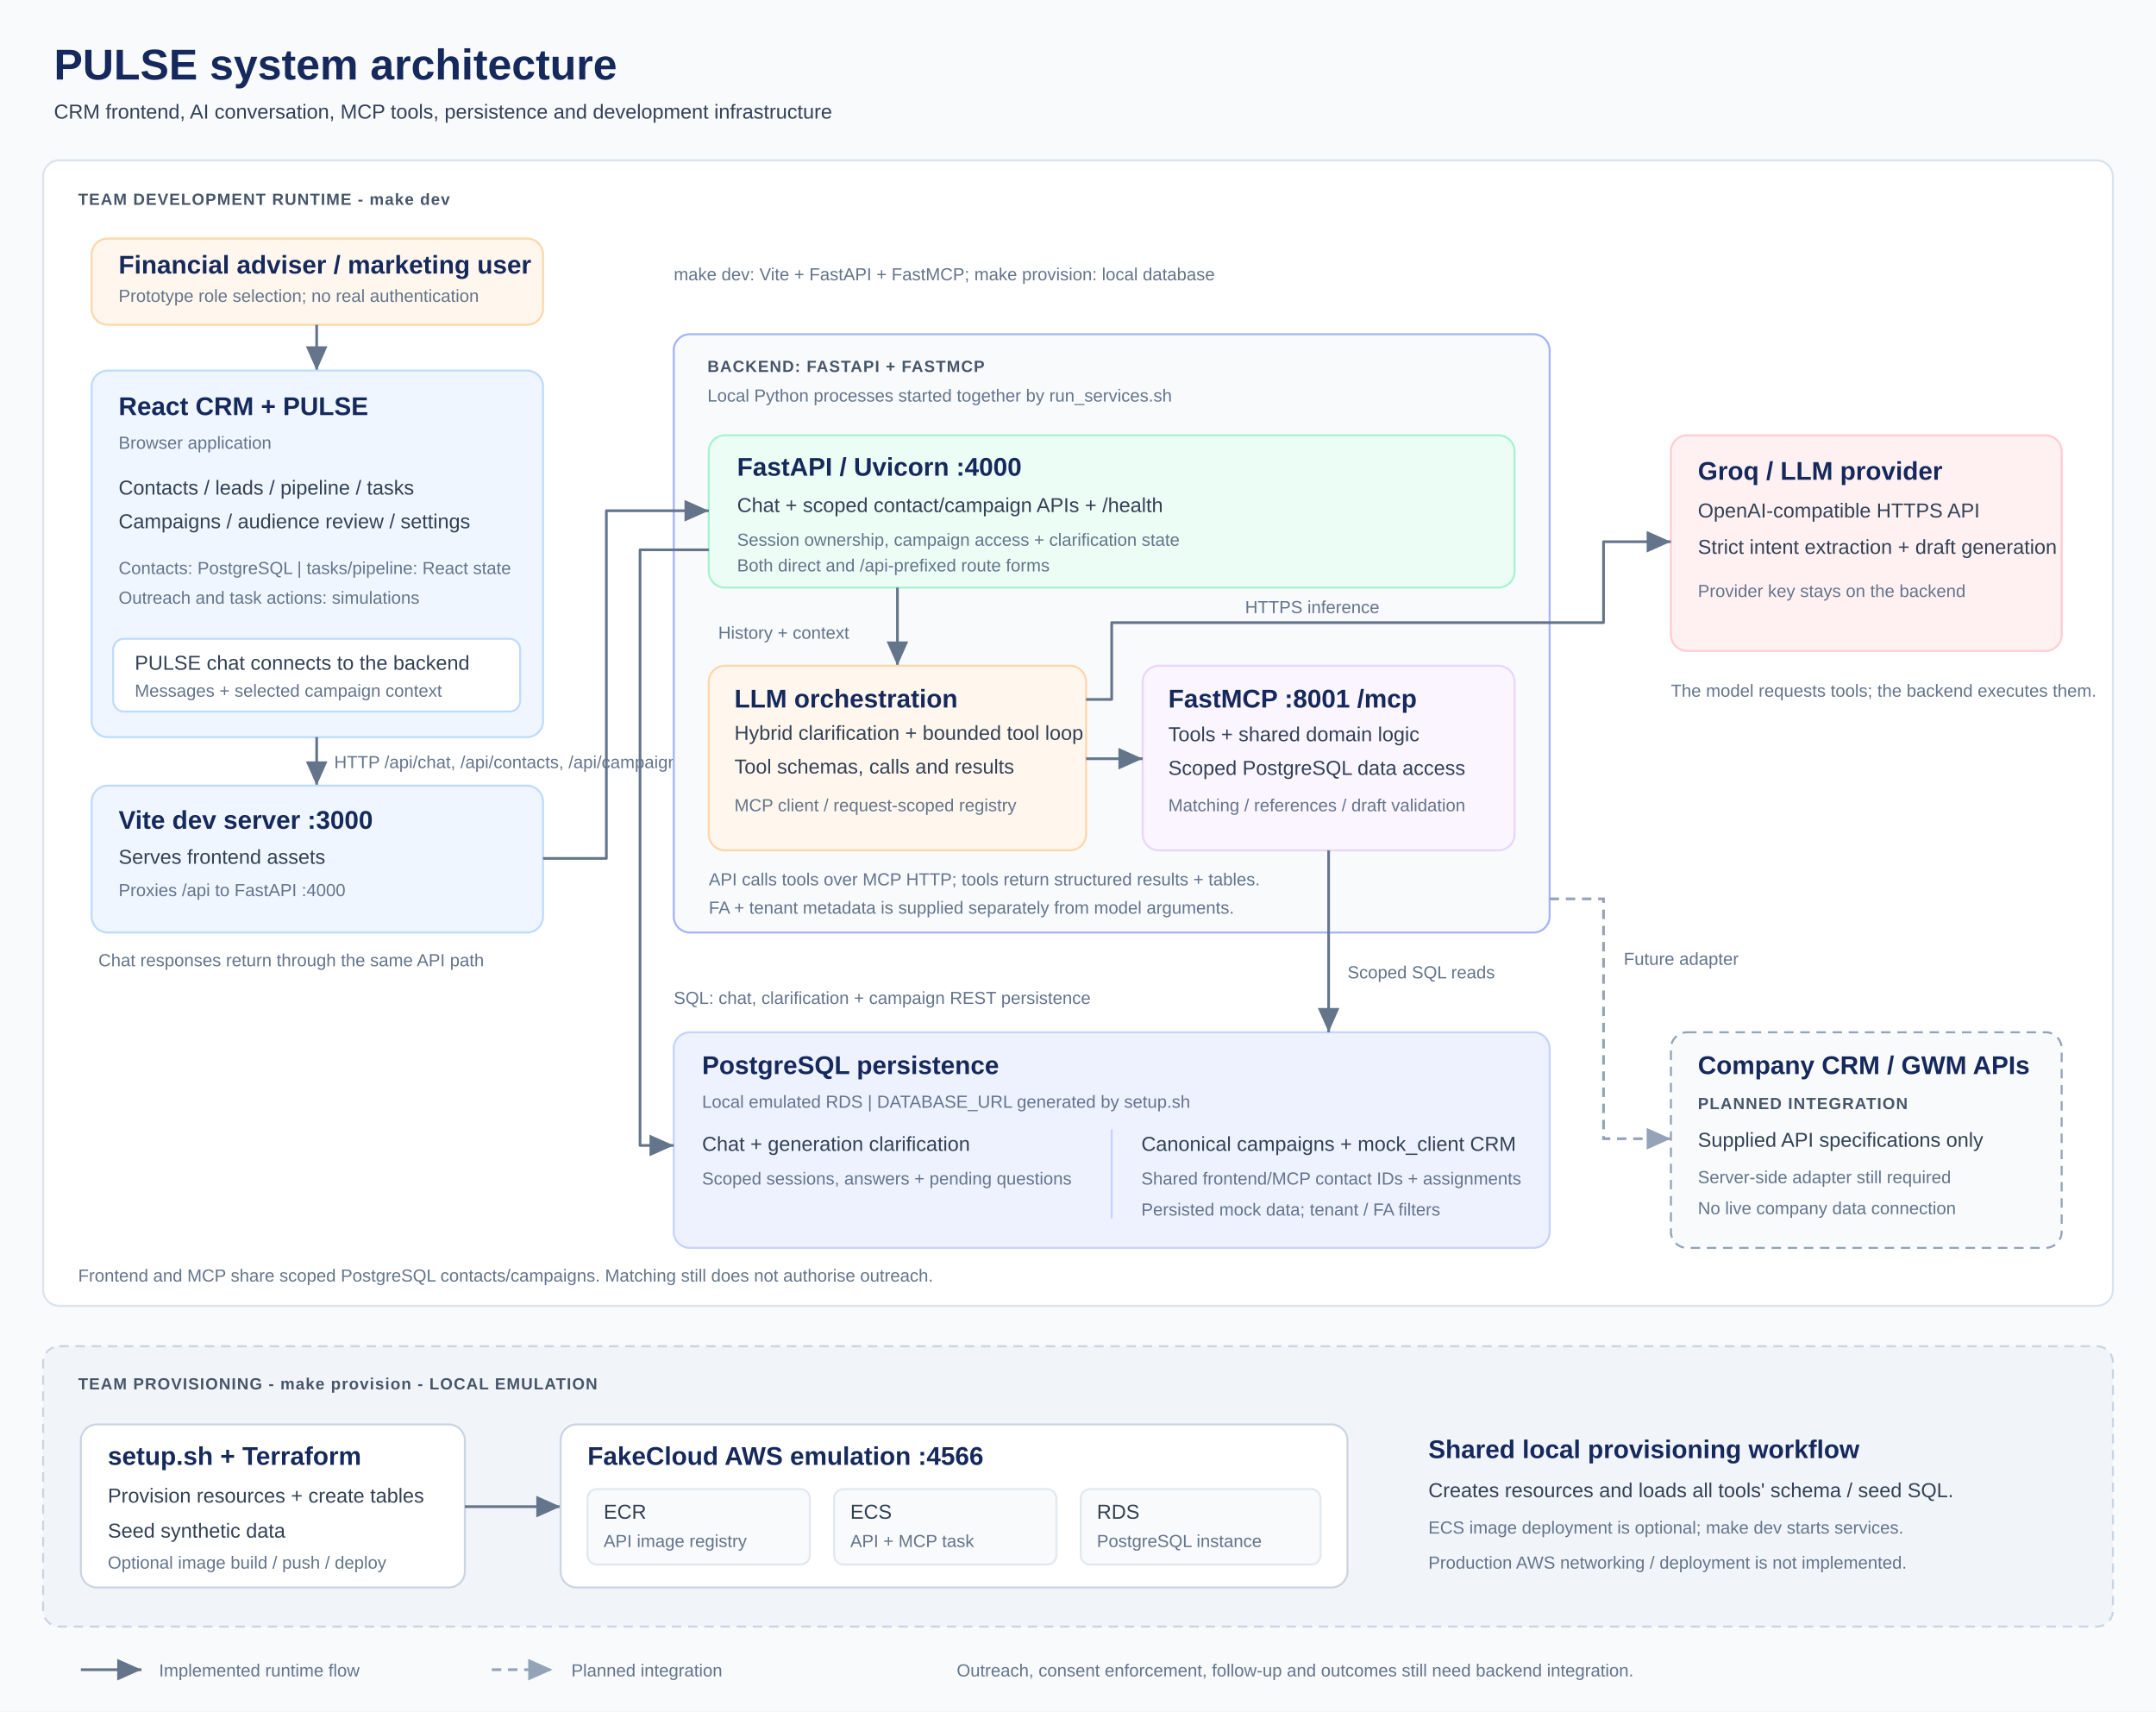
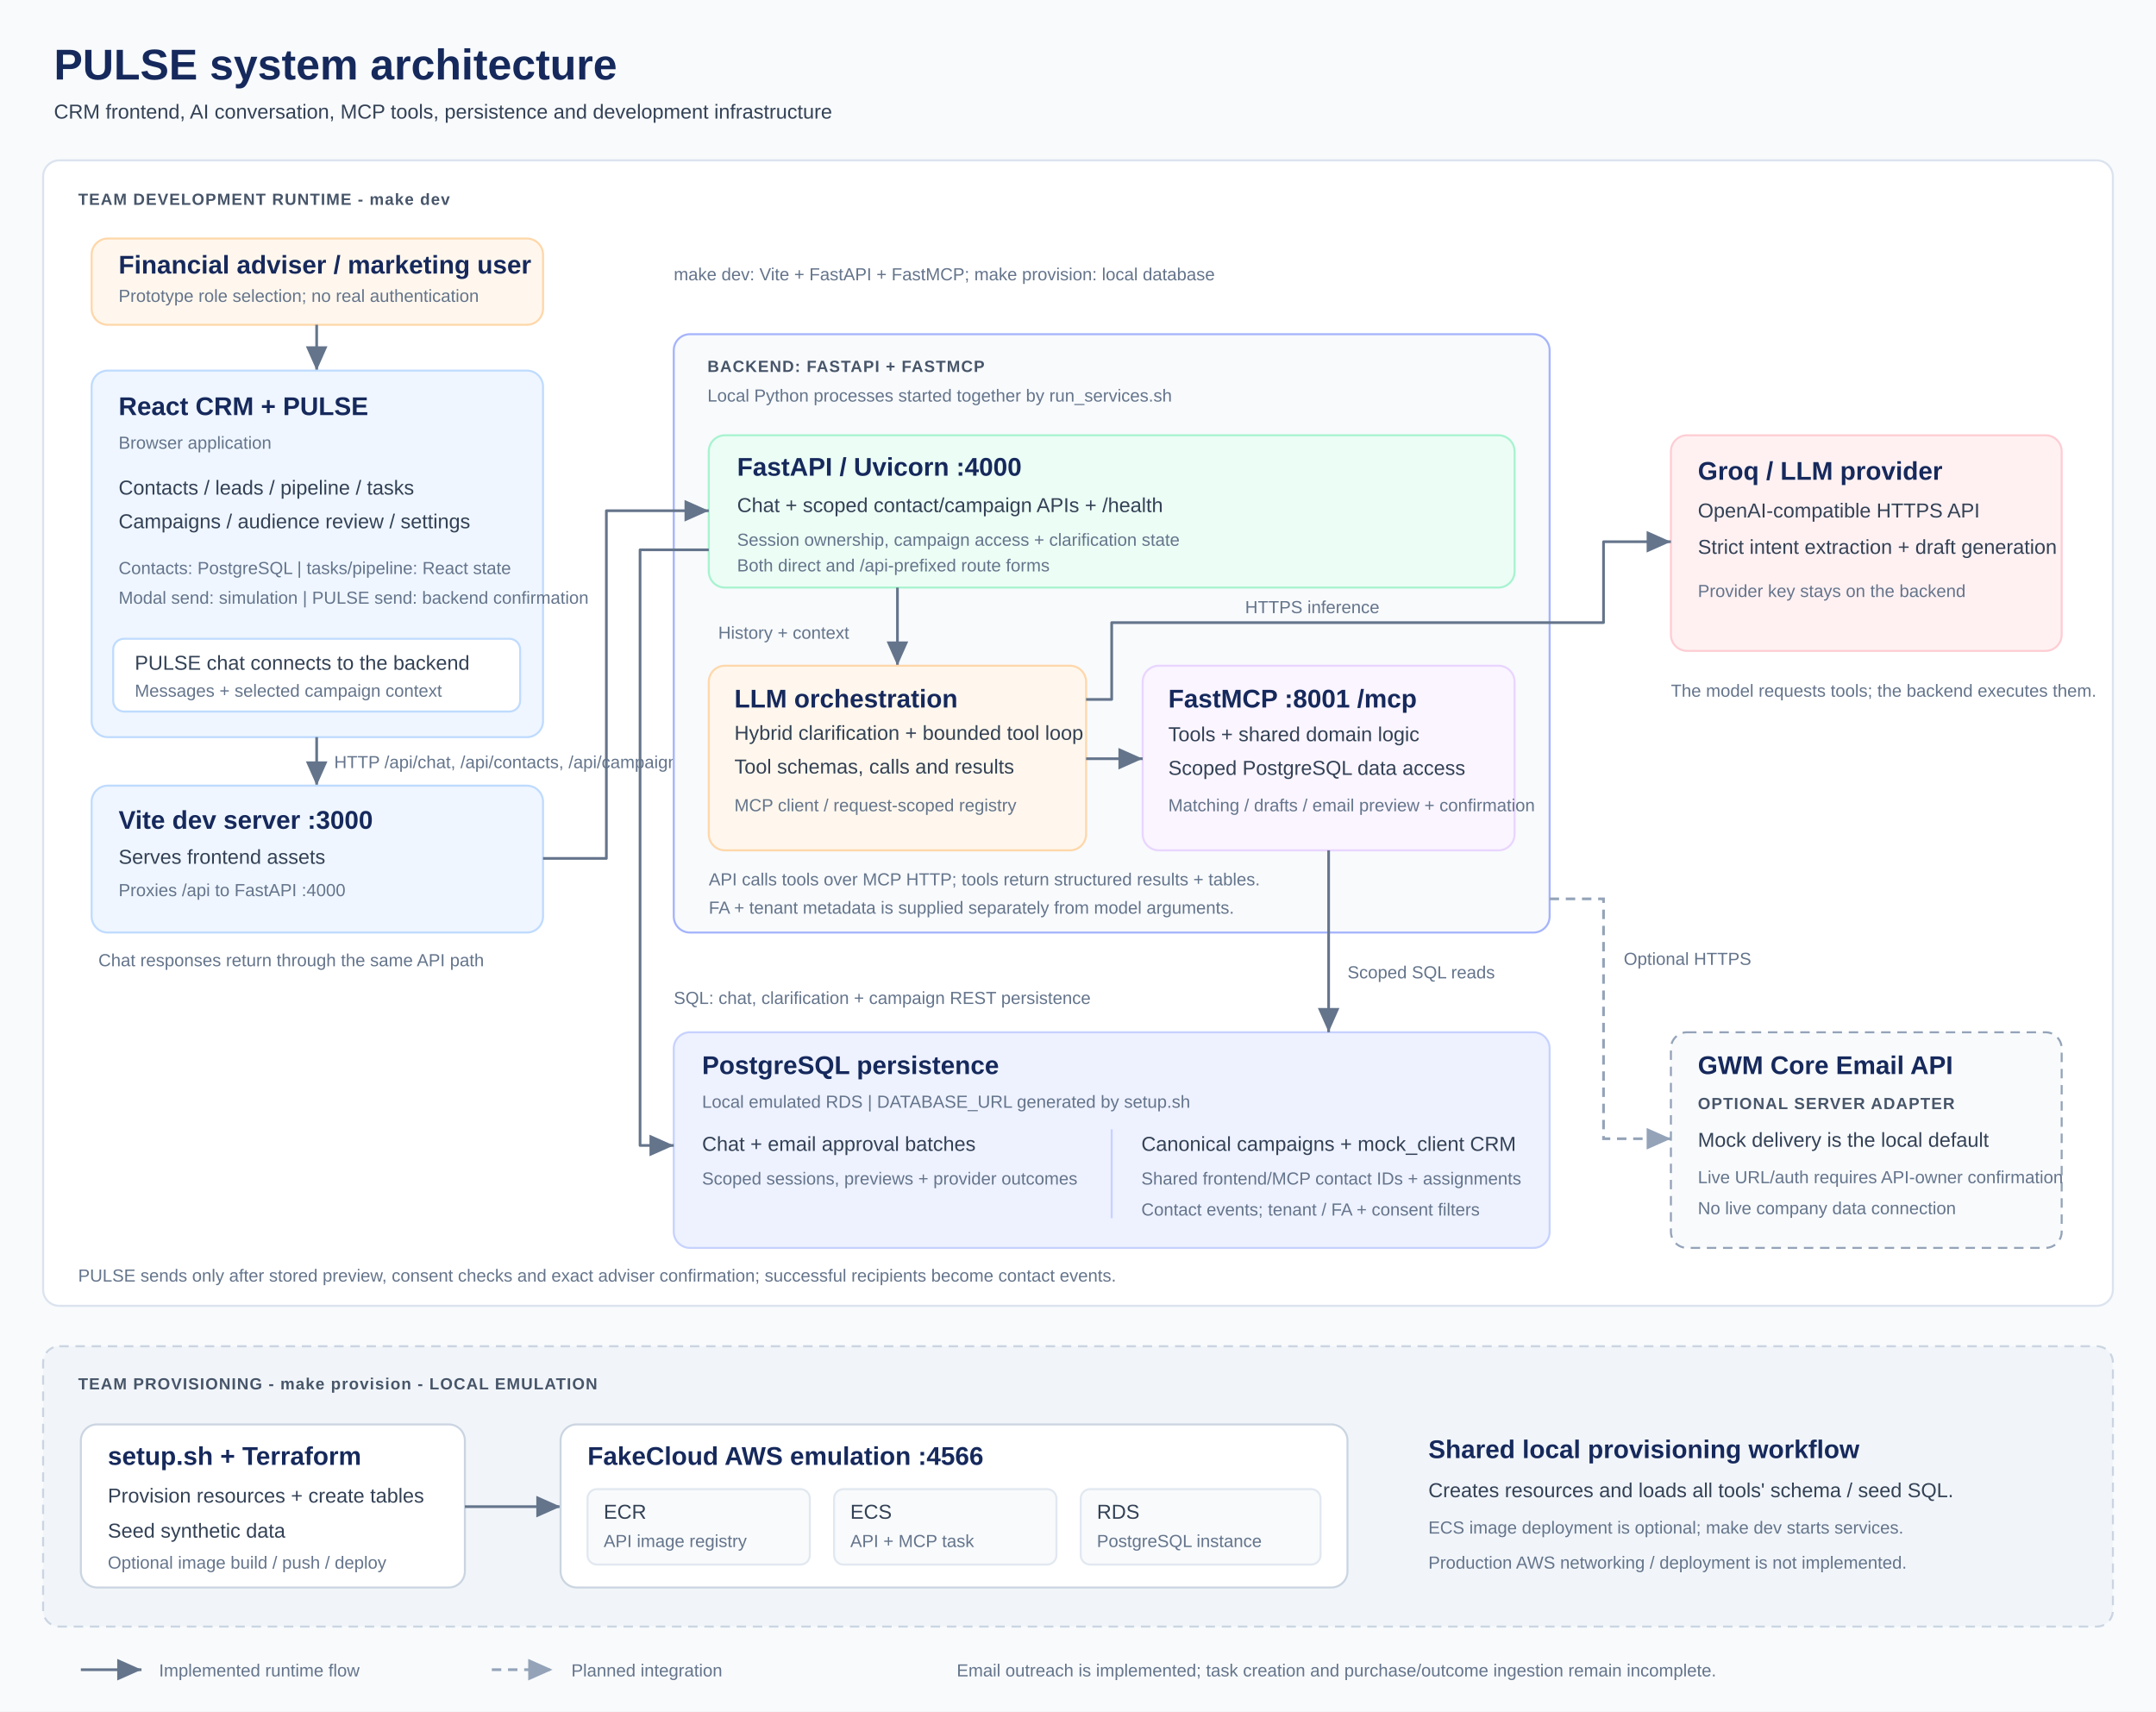
<svg xmlns="http://www.w3.org/2000/svg" width="1600" height="1270" viewBox="0 0 1600 1270" role="img" aria-labelledby="diagram-title diagram-description">
  <defs>
    <marker id="arrow" markerWidth="10" markerHeight="10" refX="9" refY="4" orient="auto">
      <path d="M0,0 L0,8 L9,4 z" fill="#64748b" />
    </marker>
    <marker id="planned-arrow" markerWidth="10" markerHeight="10" refX="9" refY="4" orient="auto">
      <path d="M0,0 L0,8 L9,4 z" fill="#94a3b8" />
    </marker>
    <style>
      text { font-family: Arial, Helvetica, sans-serif; }
      .title { font-size: 32px; font-weight: 700; fill: #16295c; }
      .section { font-size: 18px; font-weight: 700; fill: #16295c; }
      .heading { font-size: 19px; font-weight: 700; fill: #16295c; }
      .label { font-size: 15px; fill: #334155; }
      .small { font-size: 13px; fill: #64748b; }
      .badge { font-size: 12px; font-weight: 700; fill: #475569; letter-spacing: 0.7px; }
      .arrow { fill: none; stroke: #64748b; stroke-width: 2; stroke-linejoin: round; marker-end: url(#arrow); }
      .planned { fill: none; stroke: #94a3b8; stroke-width: 2; stroke-dasharray: 7 5; marker-end: url(#planned-arrow); }
    </style>
  </defs>
  <rect width="1600" height="1270" fill="#f8fafc" />
  <text x="40" y="59" class="title">PULSE system architecture</text>
  <text x="40" y="88" class="label">CRM frontend, AI conversation, MCP tools, persistence and development infrastructure</text>
  <rect x="32" y="119" width="1536" height="850" rx="12" fill="#fff" stroke="#dbe3ee" stroke-width="1.5" />
  <text x="58" y="152" class="badge">TEAM DEVELOPMENT RUNTIME - make dev</text>
  <text x="500" y="208" class="small">make dev: Vite + FastAPI + FastMCP; make provision: local database</text>
  <rect x="68" y="177" width="335" height="64" rx="12" fill="#fff7ed" stroke="#fed7aa" stroke-width="1.5" />
  <text x="88" y="203" class="heading">Financial adviser / marketing user</text>
  <text x="88" y="224" class="small">Prototype role selection; no real authentication</text>
  <path d="M235 241 L235 275" class="arrow" />
  <rect x="68" y="275" width="335" height="272" rx="12" fill="#eff6ff" stroke="#bfdbfe" stroke-width="1.5" />
  <text x="88" y="308" class="heading">React CRM + PULSE</text>
  <text x="88" y="333" class="small">Browser application</text>
  <text x="88" y="367" class="label">Contacts / leads / pipeline / tasks</text>
  <text x="88" y="392" class="label">Campaigns / audience review / settings</text>
  <text x="88" y="426" class="small">Contacts: PostgreSQL | tasks/pipeline: React state</text>
-   <text x="88" y="448" class="small">Outreach and task actions: simulations</text>
+   <text x="88" y="448" class="small">Modal send: simulation | PULSE send: backend confirmation</text>
  <rect x="84" y="474" width="302" height="54" rx="8" fill="#fff" stroke="#bfdbfe" stroke-width="1.5" />
  <text x="100" y="497" class="label">PULSE chat connects to the backend</text>
  <text x="100" y="517" class="small">Messages + selected campaign context</text>
  <path d="M235 547 L235 583" class="arrow" />
  <text x="248" y="570" class="small">HTTP /api/chat, /api/contacts, /api/campaigns</text>
  <rect x="68" y="583" width="335" height="109" rx="12" fill="#eff6ff" stroke="#bfdbfe" stroke-width="1.5" />
  <text x="88" y="615" class="heading">Vite dev server :3000</text>
  <text x="88" y="641" class="label">Serves frontend assets</text>
  <text x="88" y="665" class="small">Proxies /api to FastAPI :4000</text>
  <rect x="500" y="248" width="650" height="444" rx="12" fill="#f8fafc" stroke="#a5b4fc" stroke-width="1.5" />
  <text x="525" y="276" class="badge">BACKEND: FASTAPI + FASTMCP</text>
  <text x="525" y="298" class="small">Local Python processes started together by run_services.sh</text>
  <rect x="526" y="323" width="598" height="113" rx="12" fill="#ecfdf5" stroke="#a7f3d0" stroke-width="1.5" />
  <text x="547" y="353" class="heading">FastAPI / Uvicorn :4000</text>
  <text x="547" y="380" class="label">Chat + scoped contact/campaign APIs + /health</text>
  <text x="547" y="405" class="small">Session ownership, campaign access + clarification state</text>
  <text x="547" y="424" class="small">Both direct and /api-prefixed route forms</text>
  <path d="M403 637 L450 637 L450 379 L526 379" class="arrow" />
  <text x="73" y="717" class="small">Chat responses return through the same API path</text>
  <path d="M666 436 L666 494" class="arrow" />
  <text x="533" y="474" class="small">History + context</text>
  <rect x="526" y="494" width="280" height="137" rx="12" fill="#fff7ed" stroke="#fed7aa" stroke-width="1.5" />
  <text x="545" y="525" class="heading">LLM orchestration</text>
  <text x="545" y="549" class="label">Hybrid clarification + bounded tool loop</text>
  <text x="545" y="574" class="label">Tool schemas, calls and results</text>
  <text x="545" y="602" class="small">MCP client / request-scoped registry</text>
  <rect x="848" y="494" width="276" height="137" rx="12" fill="#faf5ff" stroke="#e9d5ff" stroke-width="1.5" />
  <text x="867" y="525" class="heading">FastMCP :8001 /mcp</text>
  <text x="867" y="550" class="label">Tools + shared domain logic</text>
  <text x="867" y="575" class="label">Scoped PostgreSQL data access</text>
-   <text x="867" y="602" class="small">Matching / references / draft validation</text>
+   <text x="867" y="602" class="small">Matching / drafts / email preview + confirmation</text>
  <path d="M806 563 L848 563" class="arrow" />
  <text x="526" y="657" class="small">API calls tools over MCP HTTP; tools return structured results + tables.</text>
  <text x="526" y="678" class="small">FA + tenant metadata is supplied separately from model arguments.</text>
  <rect x="1240" y="323" width="290" height="160" rx="12" fill="#fff1f2" stroke="#fecdd3" stroke-width="1.5" />
  <text x="1260" y="356" class="heading">Groq / LLM provider</text>
  <text x="1260" y="384" class="label">OpenAI-compatible HTTPS API</text>
  <text x="1260" y="411" class="label">Strict intent extraction + draft generation</text>
  <text x="1260" y="443" class="small">Provider key stays on the backend</text>
  <path d="M806 519 L825 519 L825 462 L1190 462 L1190 402 L1240 402" class="arrow" />
  <text x="924" y="455" class="small">HTTPS inference</text>
  <text x="1240" y="517" class="small">The model requests tools; the backend executes them.</text>
  <rect x="500" y="766" width="650" height="160" rx="12" fill="#eef2ff" stroke="#c7d2fe" stroke-width="1.5" />
  <text x="521" y="797" class="heading">PostgreSQL persistence</text>
  <text x="521" y="822" class="small">Local emulated RDS | DATABASE_URL generated by setup.sh</text>
  <path d="M825 838 L825 904" stroke="#c7d2fe" stroke-width="1.5" />
-   <text x="521" y="854" class="label">Chat + generation clarification</text>
-   <text x="521" y="879" class="small">Scoped sessions, answers + pending questions</text>
+   <text x="521" y="854" class="label">Chat + email approval batches</text>
+   <text x="521" y="879" class="small">Scoped sessions, previews + provider outcomes</text>
  <text x="847" y="854" class="label">Canonical campaigns + mock_client CRM</text>
  <text x="847" y="879" class="small">Shared frontend/MCP contact IDs + assignments</text>
-   <text x="847" y="902" class="small">Persisted mock data; tenant / FA filters</text>
+   <text x="847" y="902" class="small">Contact events; tenant / FA + consent filters</text>
  <path d="M526 408 L475 408 L475 850 L500 850" class="arrow" />
  <text x="500" y="745" class="small">SQL: chat, clarification + campaign REST persistence</text>
  <path d="M986 631 L986 766" class="arrow" />
  <text x="1000" y="726" class="small">Scoped SQL reads</text>
  <rect x="1240" y="766" width="290" height="160" rx="12" fill="#f8fafc" stroke="#94a3b8" stroke-width="1.5" stroke-dasharray="7 5" />
-   <text x="1260" y="797" class="heading">Company CRM / GWM APIs</text>
-   <text x="1260" y="823" class="badge">PLANNED INTEGRATION</text>
-   <text x="1260" y="851" class="label">Supplied API specifications only</text>
-   <text x="1260" y="878" class="small">Server-side adapter still required</text>
+   <text x="1260" y="797" class="heading">GWM Core Email API</text>
+   <text x="1260" y="823" class="badge">OPTIONAL SERVER ADAPTER</text>
+   <text x="1260" y="851" class="label">Mock delivery is the local default</text>
+   <text x="1260" y="878" class="small">Live URL/auth requires API-owner confirmation</text>
  <text x="1260" y="901" class="small">No live company data connection</text>
  <path d="M1150 667 L1190 667 L1190 845 L1240 845" class="planned" />
-   <text x="1205" y="716" class="small">Future adapter</text>
-   <text x="58" y="951" class="small">Frontend and MCP share scoped PostgreSQL contacts/campaigns. Matching still does not authorise outreach.</text>
+   <text x="1205" y="716" class="small">Optional HTTPS</text>
+   <text x="58" y="951" class="small">PULSE sends only after stored preview, consent checks and exact adviser confirmation; successful recipients become contact events.</text>
  <rect x="32" y="999" width="1536" height="208" rx="12" fill="#f1f5f9" stroke="#cbd5e1" stroke-width="1.5" stroke-dasharray="7 5" />
  <text x="58" y="1031" class="badge">TEAM PROVISIONING - make provision - LOCAL EMULATION</text>
  <rect x="60" y="1057" width="285" height="121" rx="12" fill="#fff" stroke="#cbd5e1" stroke-width="1.5" />
  <text x="80" y="1087" class="heading">setup.sh + Terraform</text>
  <text x="80" y="1115" class="label">Provision resources + create tables</text>
  <text x="80" y="1141" class="label">Seed synthetic data</text>
  <text x="80" y="1164" class="small">Optional image build / push / deploy</text>
  <path d="M345 1118 L416 1118" class="arrow" />
  <rect x="416" y="1057" width="584" height="121" rx="12" fill="#fff" stroke="#cbd5e1" stroke-width="1.5" />
  <text x="436" y="1087" class="heading">FakeCloud AWS emulation :4566</text>
  <rect x="436" y="1105" width="165" height="56" rx="7" fill="#f8fafc" stroke="#e2e8f0" stroke-width="1.5" />
  <text x="448" y="1127" class="label">ECR</text>
  <text x="448" y="1148" class="small">API image registry</text>
  <rect x="619" y="1105" width="165" height="56" rx="7" fill="#f8fafc" stroke="#e2e8f0" stroke-width="1.5" />
  <text x="631" y="1127" class="label">ECS</text>
  <text x="631" y="1148" class="small">API + MCP task</text>
  <rect x="802" y="1105" width="178" height="56" rx="7" fill="#f8fafc" stroke="#e2e8f0" stroke-width="1.5" />
  <text x="814" y="1127" class="label">RDS</text>
  <text x="814" y="1148" class="small">PostgreSQL instance</text>
  <text x="1060" y="1082" class="heading">Shared local provisioning workflow</text>
  <text x="1060" y="1111" class="label">Creates resources and loads all tools' schema / seed SQL.</text>
  <text x="1060" y="1138" class="small">ECS image deployment is optional; make dev starts services.</text>
  <text x="1060" y="1164" class="small">Production AWS networking / deployment is not implemented.</text>
  <path d="M60 1239 L105 1239" class="arrow" />
  <text x="118" y="1244" class="small">Implemented runtime flow</text>
  <path d="M365 1239 L410 1239" class="planned" />
  <text x="424" y="1244" class="small">Planned integration</text>
-   <text x="710" y="1244" class="small">Outreach, consent enforcement, follow-up and outcomes still need backend integration.</text>
+   <text x="710" y="1244" class="small">Email outreach is implemented; task creation and purchase/outcome ingestion remain incomplete.</text>
</svg>
